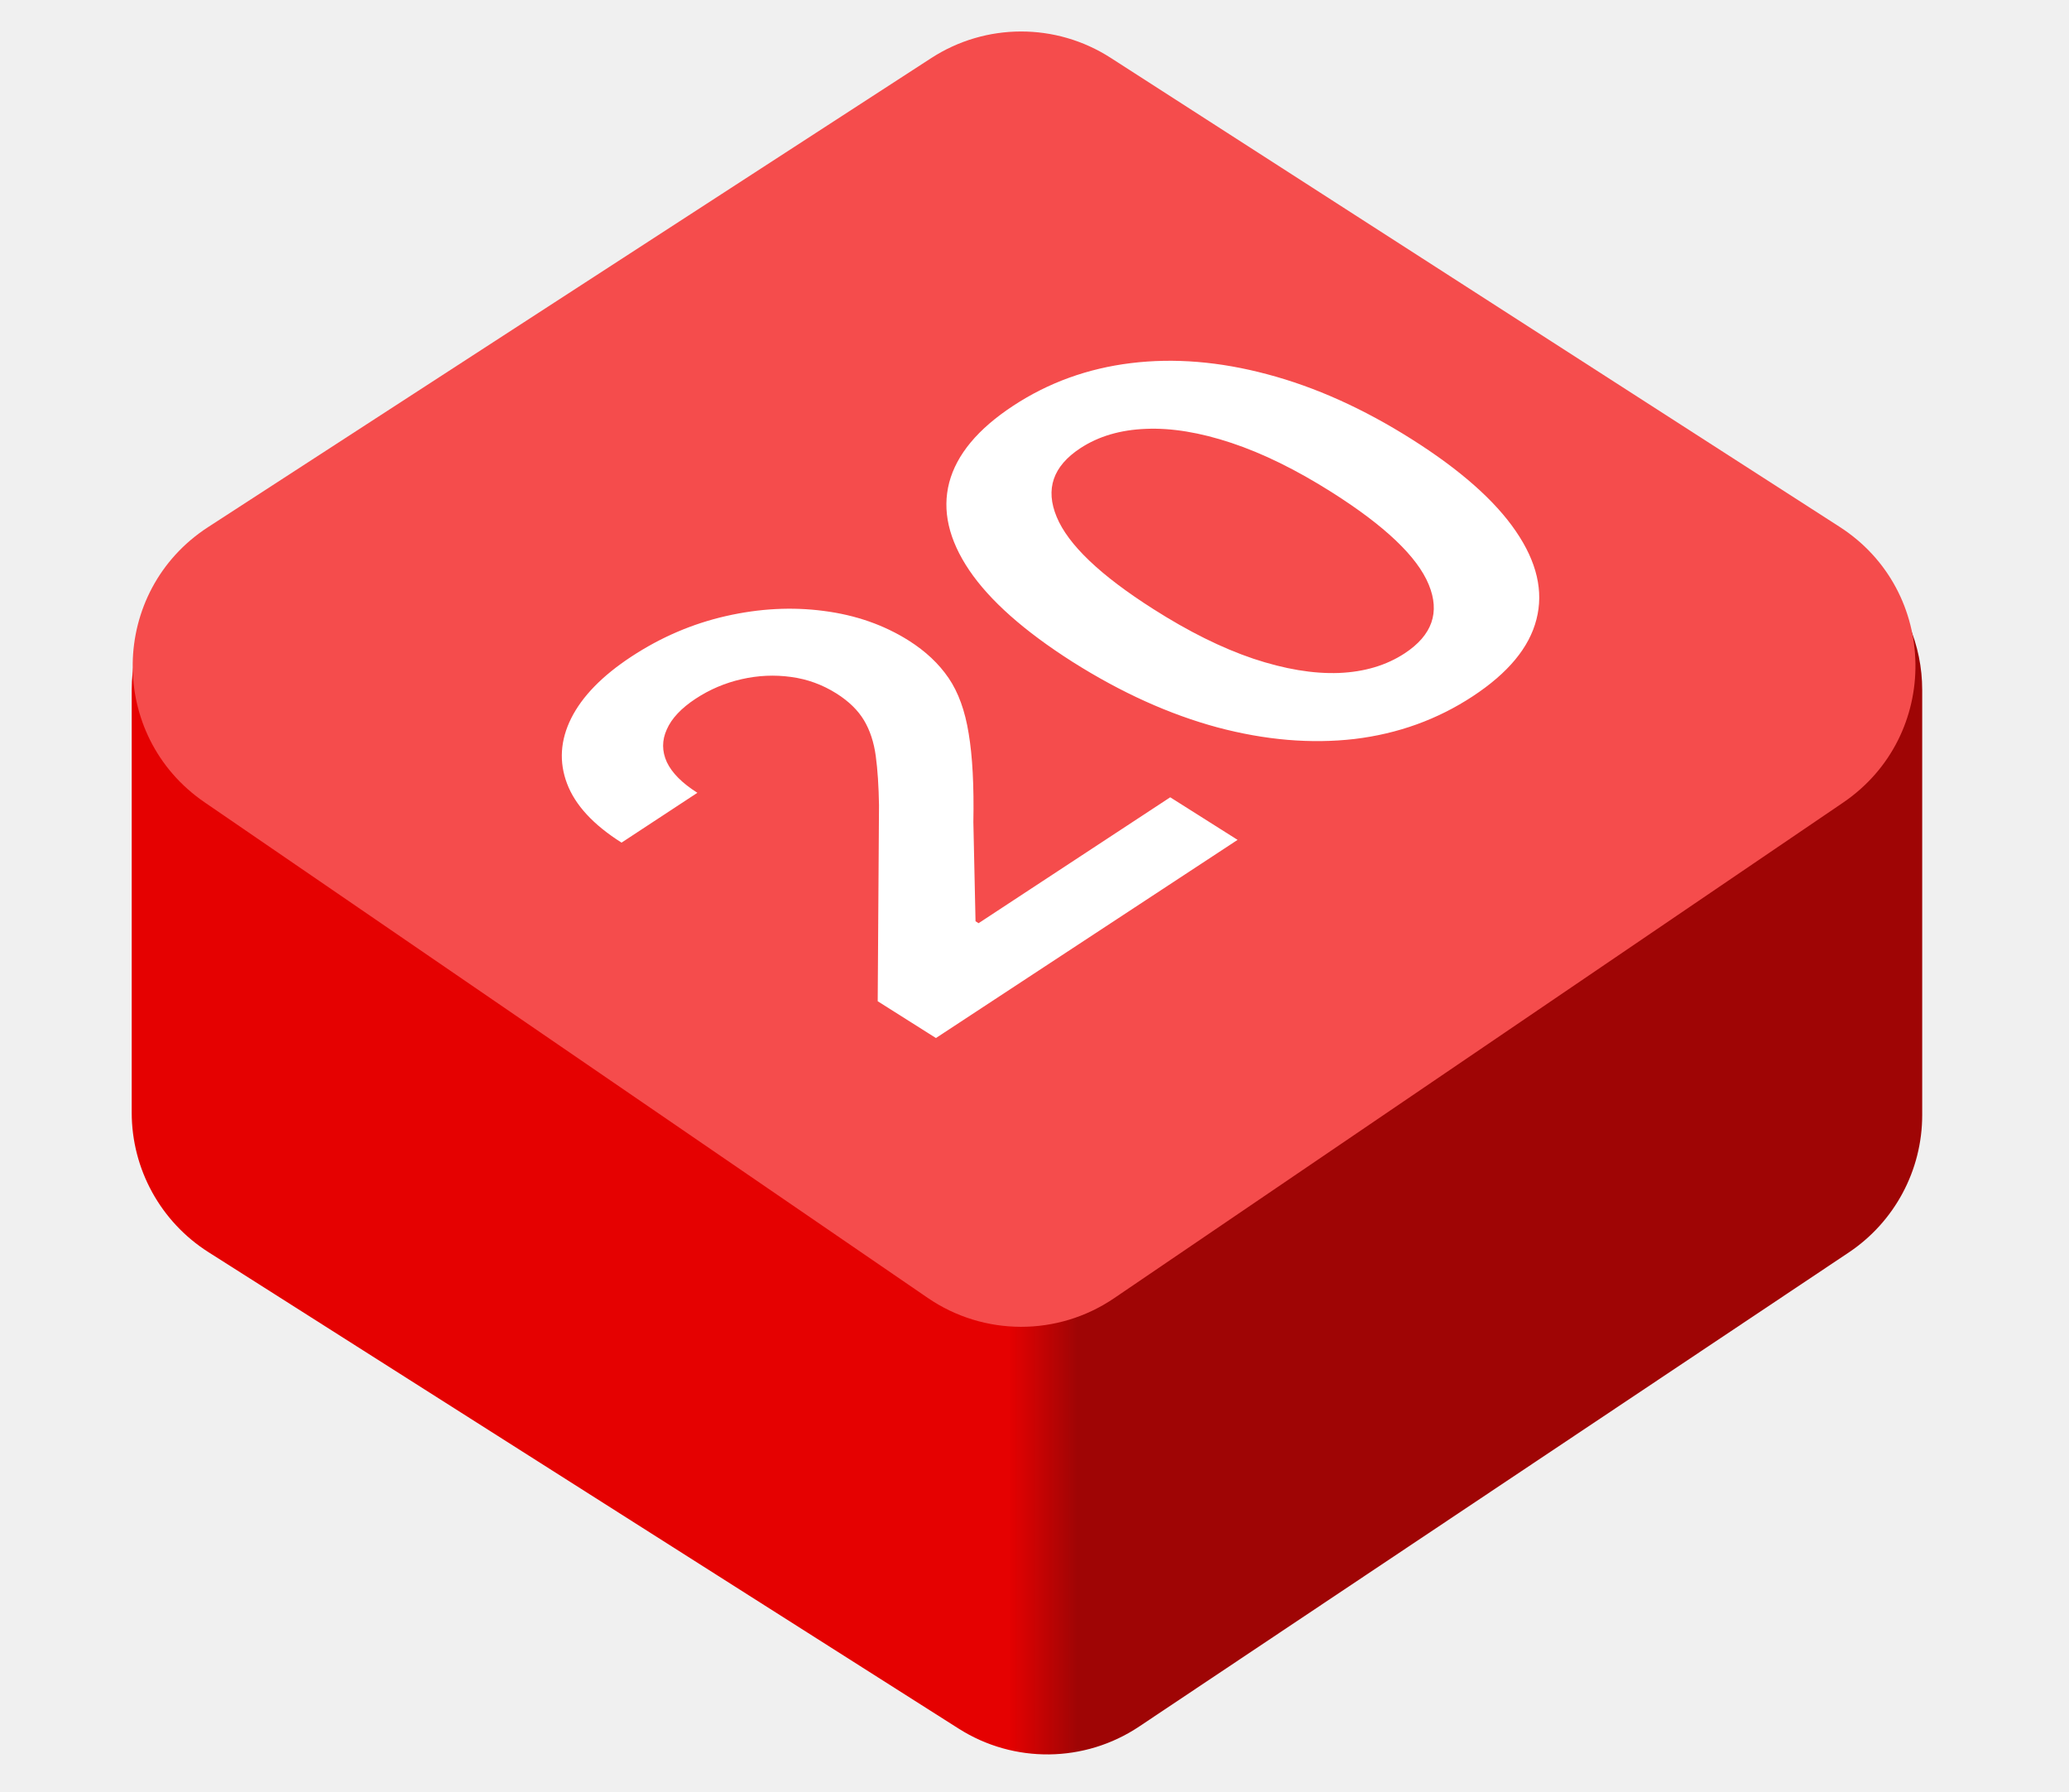
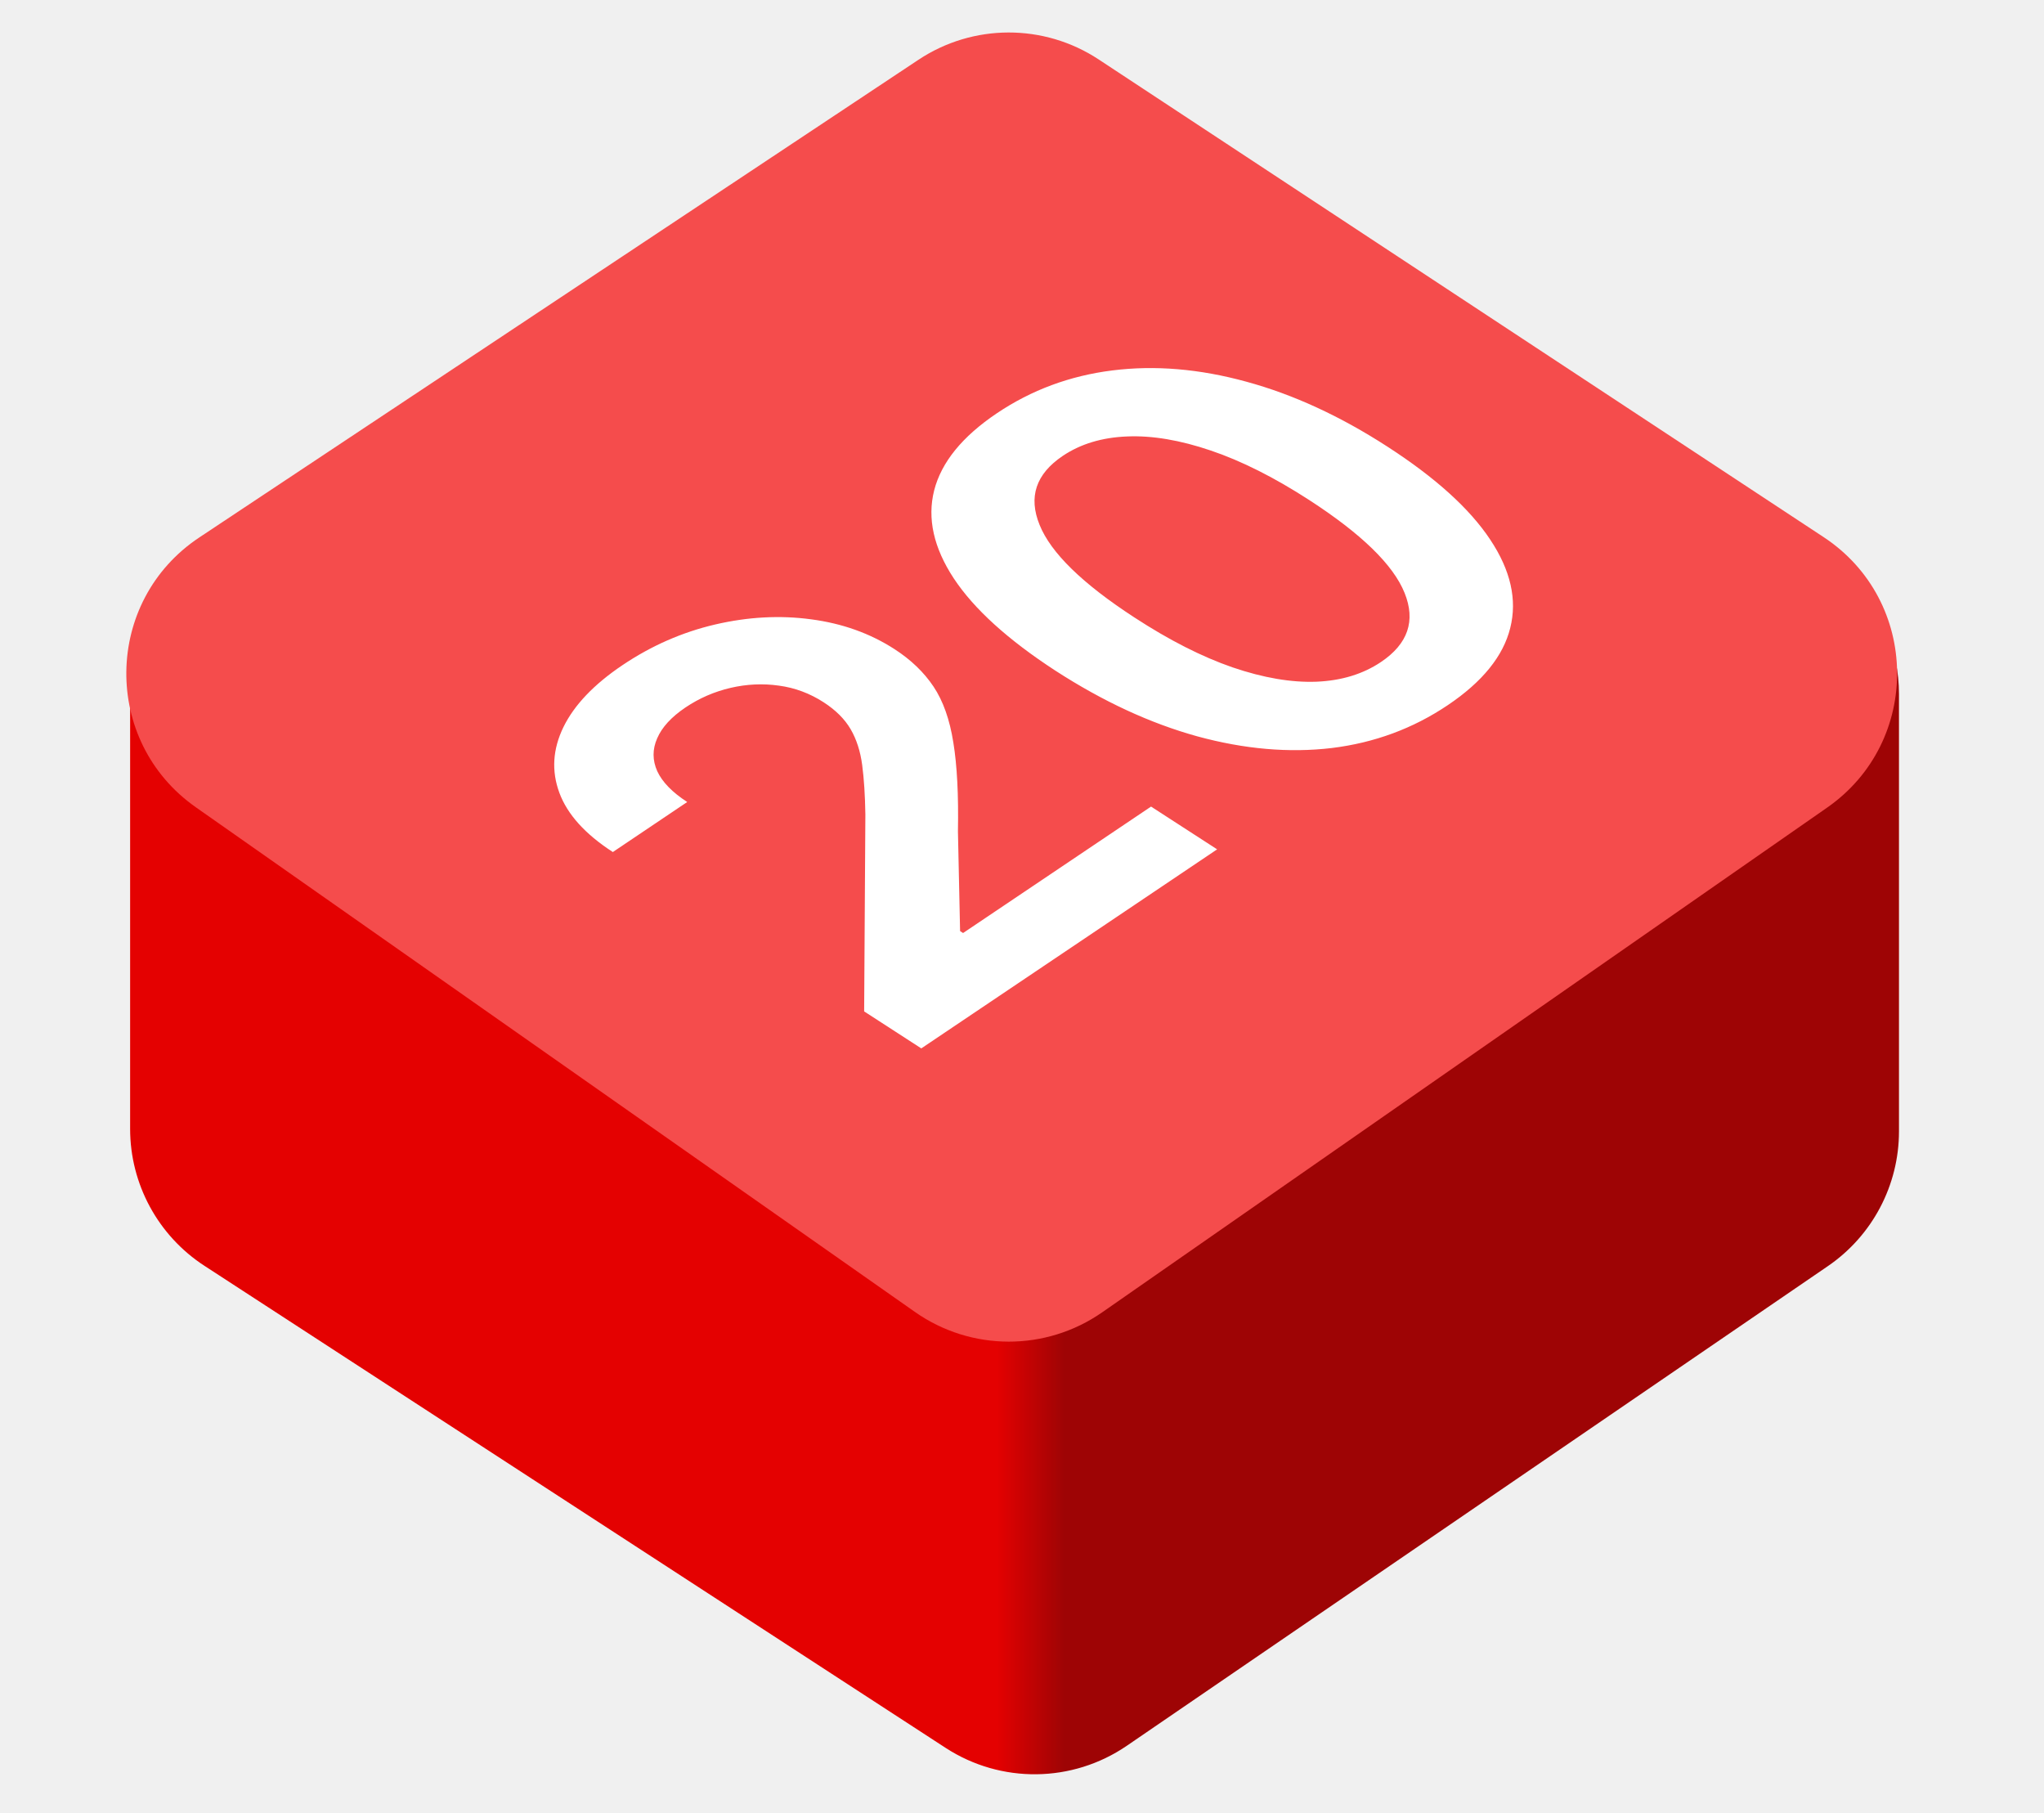
- <svg xmlns="http://www.w3.org/2000/svg" width="97" height="84" viewBox="0 0 97 84" fill="none">
-   <path d="M82.367 24.595H13.926C9.646 24.595 6.175 28.065 6.175 32.346V52.152C6.175 54.805 7.532 57.273 9.771 58.695L44.946 81.032C47.537 82.678 50.854 82.639 53.406 80.934L86.672 58.713C88.825 57.275 90.118 54.857 90.118 52.268V32.346C90.118 28.065 86.648 24.595 82.367 24.595Z" fill="url(#paint0_linear_90_3559)" />
-   <path d="M9.754 24.71L43.657 2.724C46.213 1.066 49.505 1.06 52.068 2.709L86.244 24.695C90.916 27.701 91.002 34.501 86.408 37.624L52.232 60.855C49.593 62.649 46.125 62.642 43.493 60.839L9.59 37.608C5.028 34.481 5.114 27.72 9.754 24.71Z" fill="#F54C4C" />
-   <path d="M43.879 48.659L41.149 46.934L41.21 37.742C41.195 36.849 41.145 36.082 41.058 35.438C40.971 34.795 40.788 34.237 40.507 33.766C40.225 33.294 39.796 32.875 39.219 32.51C38.56 32.094 37.849 31.835 37.085 31.733C36.314 31.626 35.541 31.661 34.766 31.838C33.991 32.014 33.274 32.319 32.616 32.751C31.938 33.197 31.486 33.677 31.261 34.193C31.029 34.704 31.03 35.215 31.264 35.727C31.505 36.234 31.982 36.713 32.695 37.163L29.14 39.499C27.815 38.662 26.963 37.738 26.583 36.727C26.202 35.717 26.268 34.698 26.779 33.67C27.297 32.639 28.237 31.675 29.6 30.78C30.983 29.871 32.46 29.238 34.031 28.88C35.601 28.523 37.13 28.442 38.618 28.638C40.112 28.829 41.443 29.294 42.611 30.032C43.392 30.526 44.012 31.108 44.47 31.779C44.929 32.449 45.244 33.319 45.415 34.388C45.593 35.453 45.666 36.836 45.634 38.538L45.735 43.185L45.878 43.276L54.863 37.374L58.021 39.37L43.879 48.659ZM69.045 32.64C67.386 33.73 65.538 34.396 63.501 34.641C61.463 34.876 59.321 34.695 57.073 34.096C54.826 33.489 52.565 32.467 50.289 31.029C48.021 29.586 46.404 28.154 45.44 26.73C44.475 25.298 44.162 23.928 44.502 22.619C44.849 21.306 45.848 20.107 47.5 19.022C49.151 17.937 50.993 17.27 53.023 17.021C55.054 16.773 57.186 16.948 59.42 17.546C61.661 18.14 63.916 19.154 66.184 20.588C68.466 22.03 70.096 23.472 71.074 24.912C72.053 26.344 72.372 27.719 72.032 29.036C71.699 30.349 70.704 31.55 69.045 32.64ZM65.856 30.625C67.146 29.778 67.521 28.704 66.983 27.403C66.445 26.093 64.923 24.646 62.417 23.062C60.76 22.015 59.196 21.248 57.726 20.76C56.257 20.272 54.924 20.053 53.729 20.103C52.528 20.148 51.5 20.451 50.647 21.011C49.365 21.854 48.996 22.928 49.541 24.233C50.079 25.534 51.588 26.972 54.067 28.548C55.724 29.604 57.287 30.38 58.757 30.876C60.234 31.368 61.573 31.591 62.775 31.546C63.97 31.496 64.997 31.189 65.856 30.625Z" fill="white" />
+ <svg xmlns="http://www.w3.org/2000/svg" width="97" height="86" viewBox="0 0 97 86" fill="none">
+   <path d="M82.367 25.185H13.926C9.646 25.185 6.175 28.655 6.175 32.936V53.559C6.175 56.182 7.502 58.627 9.701 60.057L44.874 82.929C47.498 84.636 50.891 84.596 53.475 82.829L86.743 60.073C88.855 58.629 90.118 56.235 90.118 53.676V32.936C90.118 28.655 86.648 25.185 82.367 25.185Z" fill="url(#paint0_linear_91_5869)" />
+   <path d="M9.458 25.5L43.586 2.836C46.176 1.116 49.542 1.11 52.138 2.82L86.543 25.485C91.121 28.501 91.206 35.187 86.707 38.319L52.303 62.266C49.633 64.124 46.086 64.118 43.423 62.249L9.294 38.302C4.826 35.167 4.911 28.519 9.458 25.5Z" fill="#F54C4C" />
+   <path d="M43.721 49.742L41.009 47.987L41.067 38.641C41.053 37.734 41.002 36.953 40.916 36.299C40.83 35.645 40.647 35.078 40.368 34.598C40.088 34.118 39.662 33.693 39.089 33.322C38.435 32.898 37.728 32.634 36.969 32.531C36.204 32.422 35.436 32.458 34.667 32.637C33.897 32.817 33.186 33.126 32.532 33.565C31.859 34.018 31.411 34.507 31.187 35.031C30.957 35.551 30.959 36.071 31.191 36.591C31.43 37.106 31.904 37.593 32.612 38.052L29.083 40.426C27.767 39.575 26.921 38.635 26.543 37.608C26.165 36.58 26.23 35.544 26.737 34.5C27.25 33.451 28.184 32.471 29.537 31.561C30.91 30.637 32.377 29.994 33.936 29.63C35.495 29.267 37.014 29.185 38.491 29.384C39.974 29.579 41.296 30.052 42.456 30.803C43.232 31.305 43.848 31.897 44.303 32.578C44.758 33.26 45.071 34.145 45.242 35.232C45.419 36.314 45.492 37.721 45.46 39.452L45.562 44.177L45.704 44.268L54.624 38.269L57.76 40.298L43.721 49.742ZM68.705 33.457C67.058 34.565 65.223 35.243 63.2 35.491C61.177 35.73 59.05 35.545 56.818 34.936C54.586 34.319 52.34 33.279 50.081 31.817C47.828 30.35 46.222 28.893 45.264 27.445C44.306 25.989 43.995 24.596 44.332 23.265C44.675 21.93 45.667 20.711 47.307 19.608C48.947 18.505 50.775 17.827 52.791 17.575C54.808 17.322 56.925 17.5 59.144 18.109C61.369 18.713 63.608 19.745 65.86 21.203C68.126 22.669 69.746 24.135 70.718 25.6C71.689 27.056 72.007 28.454 71.67 29.794C71.34 31.128 70.351 32.35 68.705 33.457ZM65.538 31.408C66.818 30.547 67.191 29.455 66.656 28.132C66.121 26.8 64.609 25.329 62.12 23.718C60.475 22.653 58.922 21.872 57.462 21.377C56.003 20.881 54.68 20.658 53.493 20.708C52.3 20.754 51.28 21.062 50.433 21.631C49.16 22.488 48.794 23.58 49.336 24.907C49.87 26.23 51.369 27.692 53.831 29.294C55.477 30.368 57.029 31.158 58.489 31.663C59.955 32.163 61.285 32.39 62.478 32.344C63.665 32.294 64.685 31.982 65.538 31.408Z" fill="white" />
  <defs>
-     <linearGradient id="paint0_linear_90_3559" x1="5.789" y1="53.581" x2="90.504" y2="53.581" gradientUnits="userSpaceOnUse">
-       <stop offset="0.49" stop-color="#E50101" />
-       <stop offset="0.528" stop-color="#9F0505" />
+     <linearGradient id="paint0_linear_91_5869" x1="5.789" y1="54.867" x2="90.504" y2="54.867" gradientUnits="userSpaceOnUse">
+       <stop offset="0.49" stop-color="#E40101" />
+       <stop offset="0.528" stop-color="#9E0405" />
    </linearGradient>
  </defs>
</svg>
